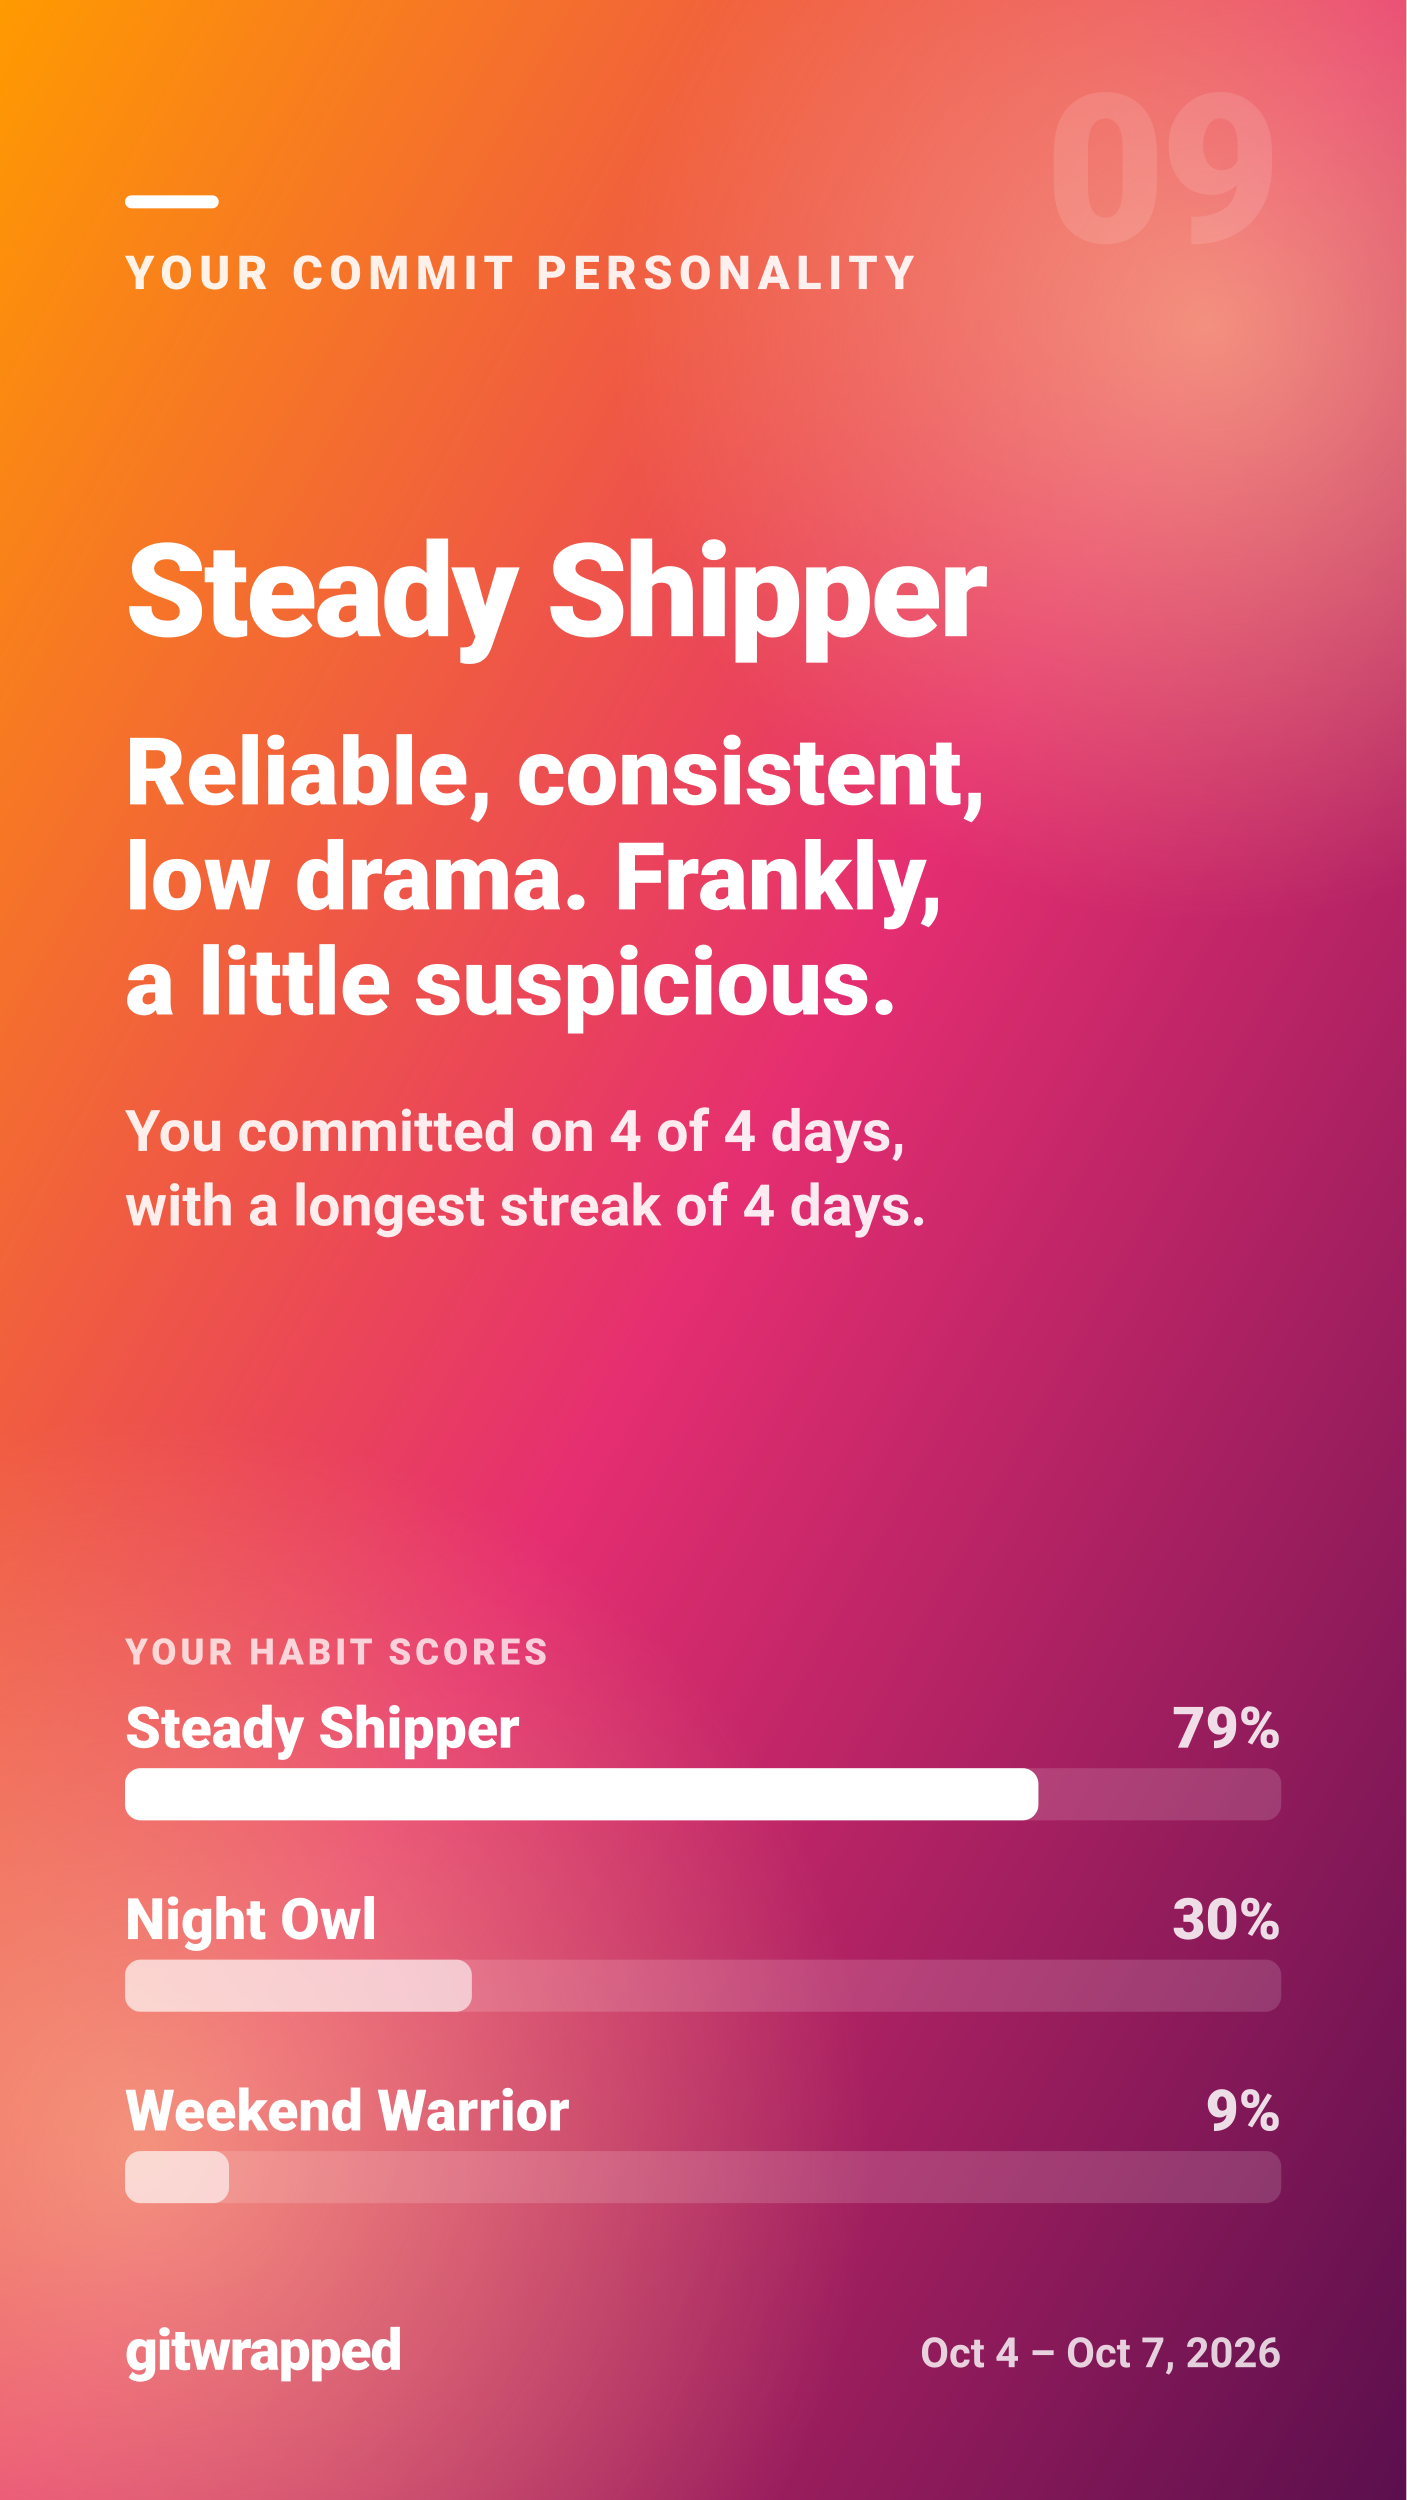
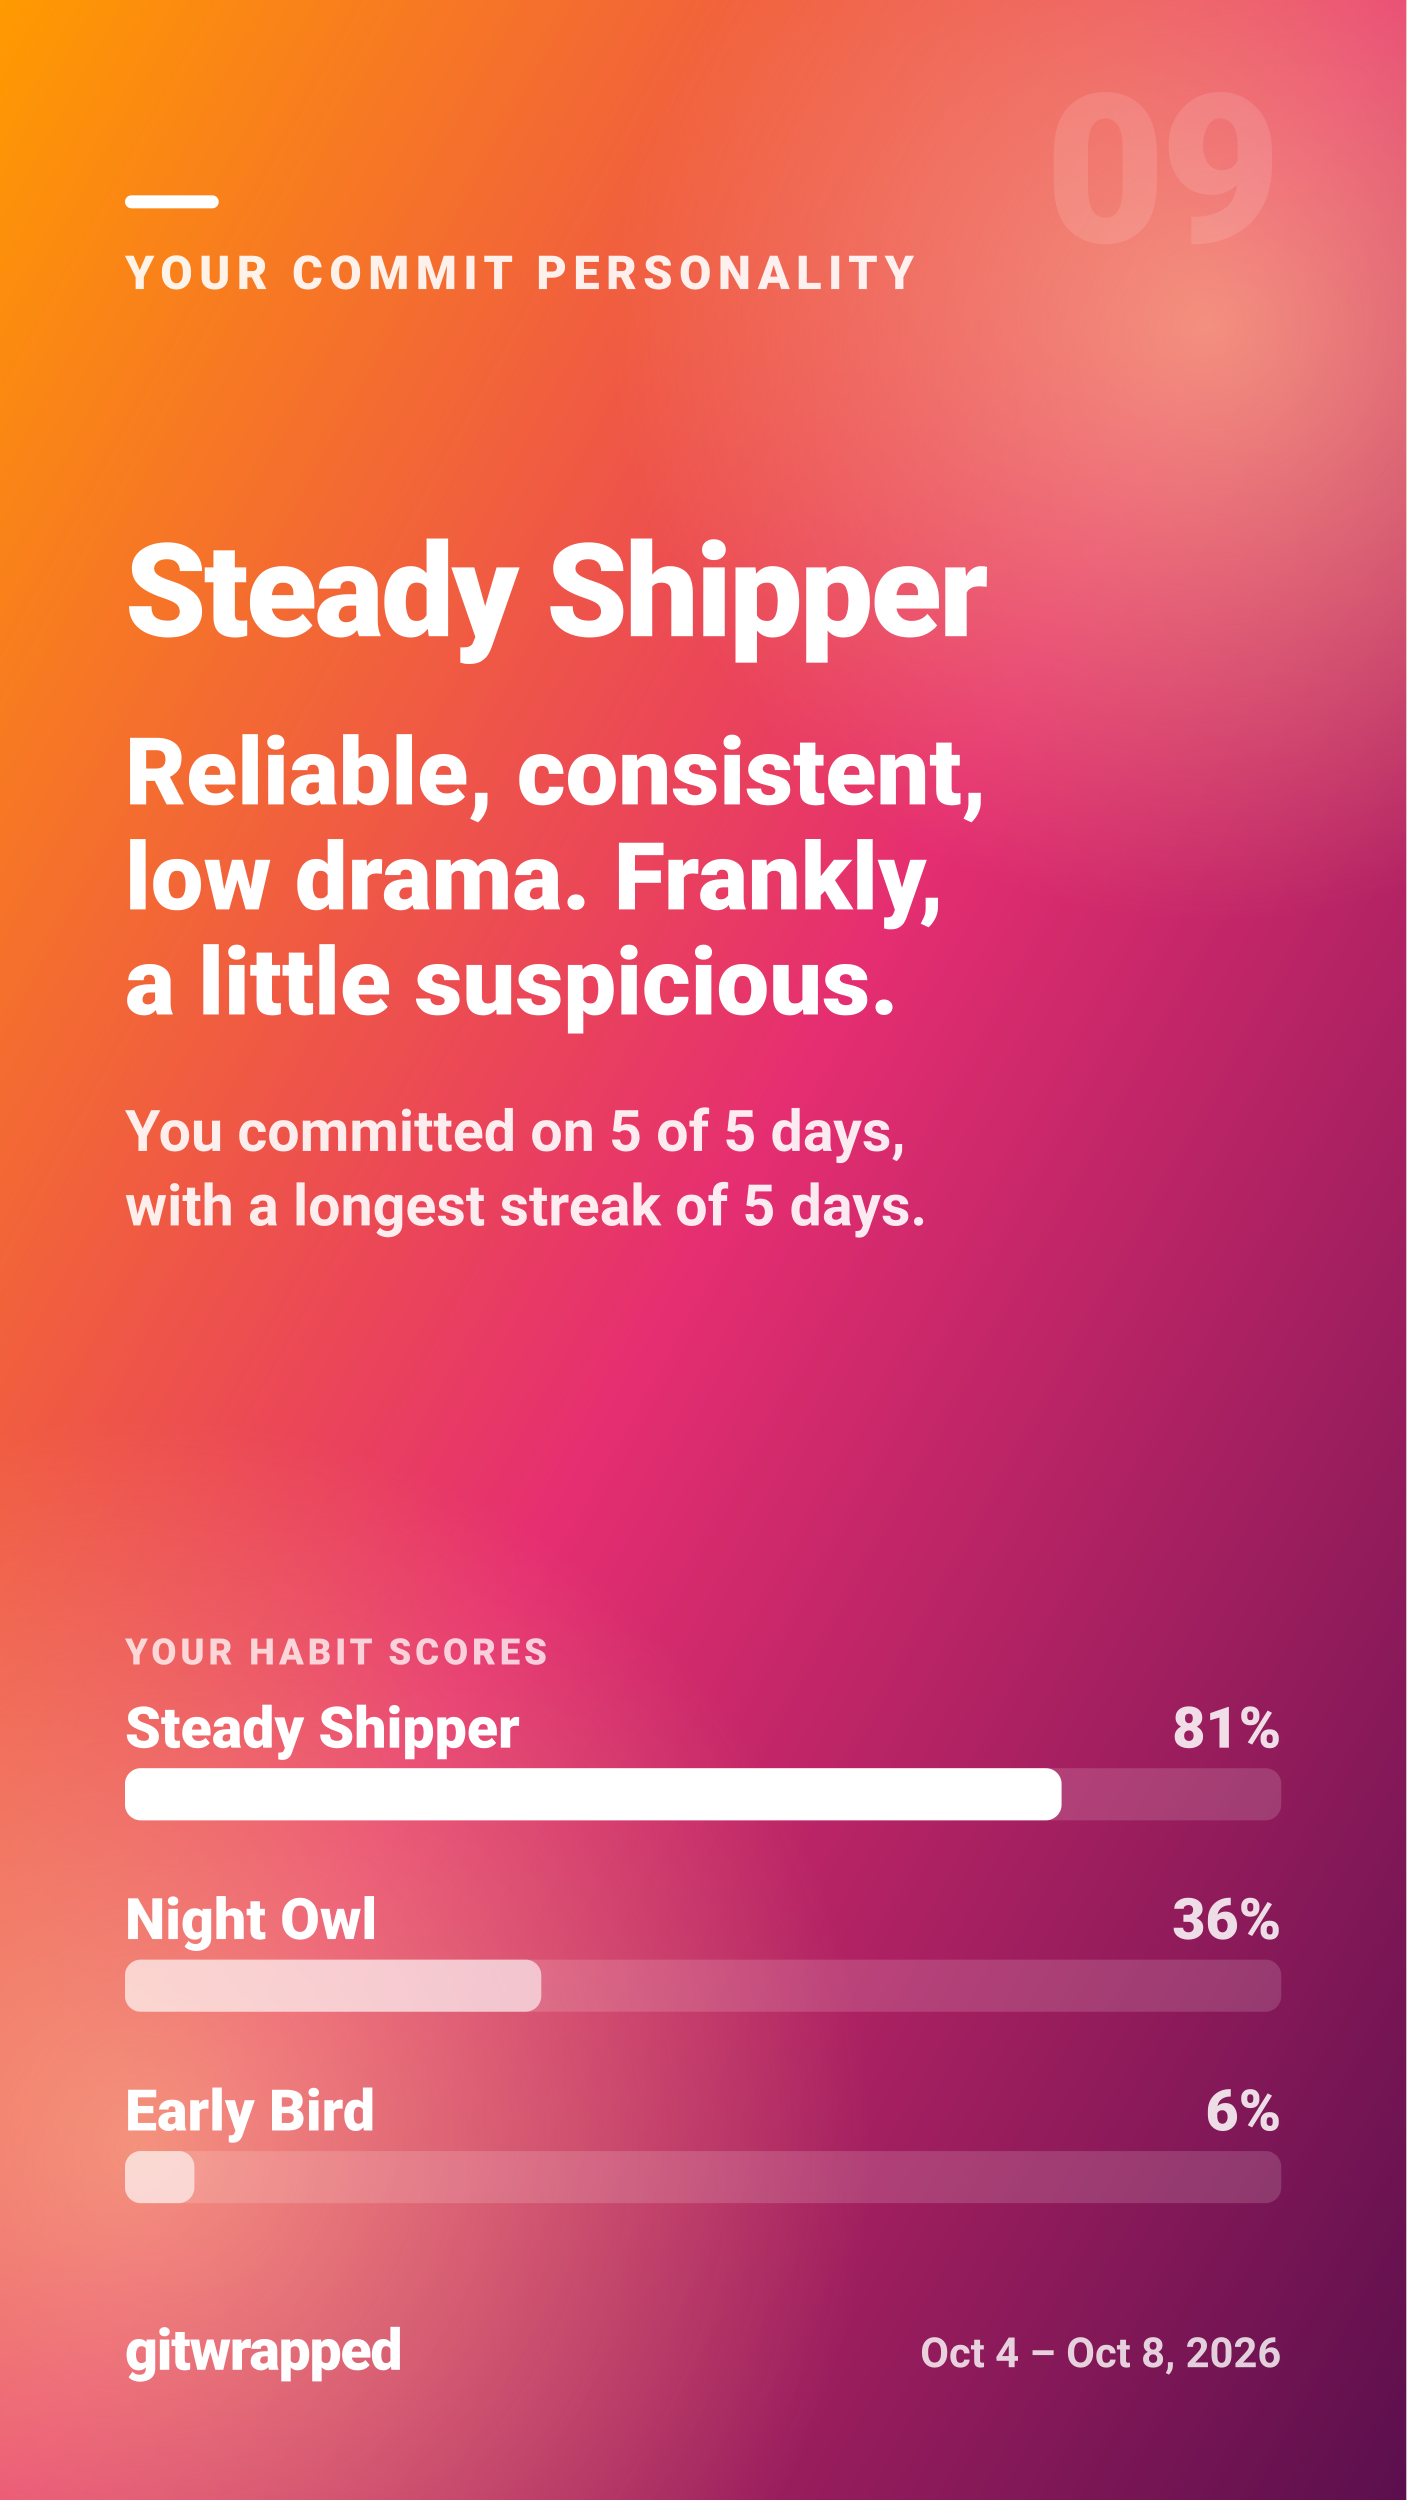
<svg xmlns="http://www.w3.org/2000/svg" width="1080" height="1920" viewBox="0 0 1080 1920" role="img" aria-label="YOUR COMMIT PERSONALITY — Steady Shipper — Reliable, consistent, low drama. Frankly, a little suspicious.">
  <defs>
    <linearGradient id="gw-personality-bg" x1="0" y1="0" x2="1" y2="1">
      <stop offset="0.00" stop-color="#ff9a00" />
      <stop offset="0.50" stop-color="#e52e71" />
      <stop offset="1.00" stop-color="#5b0f4d" />
    </linearGradient>
    <radialGradient id="gw-personality-glow">
      <stop offset="0" stop-color="#ffe08a" stop-opacity="0.55" />
      <stop offset="1" stop-color="#ffe08a" stop-opacity="0" />
    </radialGradient>
  </defs>
  <rect width="1080" height="1920" fill="url(#gw-personality-bg)" />
  <circle cx="930" cy="250" r="460" fill="url(#gw-personality-glow)" />
  <circle cx="110" cy="1650" r="560" fill="url(#gw-personality-glow)" />
  <g fill="#ffffff" font-family="system-ui, -apple-system, 'Segoe UI', Roboto, Helvetica, Arial, sans-serif">
    <text x="984" y="186" font-size="160" font-weight="900" fill-opacity="0.12" text-anchor="end" letter-spacing="-4">09</text>
    <rect x="96" y="150" width="72" height="10" rx="5" fill="#ffffff" />
    <text x="96" y="222" font-size="36" font-weight="800" fill-opacity="0.9" letter-spacing="5">YOUR COMMIT PERSONALITY</text>
    <text x="96" y="488.6" font-size="100" font-weight="900" letter-spacing="-2">Steady Shipper</text>
    <text x="96" y="617.8" font-size="72" font-weight="800">Reliable, consistent,</text>
    <text x="96" y="698.4" font-size="72" font-weight="800">low drama. Frankly,</text>
    <text x="96" y="779.1" font-size="72" font-weight="800">a little suspicious.</text>
-     <text x="96" y="883.9" font-size="44" font-weight="600" fill-opacity="0.9">You committed on 4 of 4 days,</text>
-     <text x="96" y="941.1" font-size="44" font-weight="600" fill-opacity="0.9">with a longest streak of 4 days.</text>
+     <text x="96" y="883.9" font-size="44" font-weight="600" fill-opacity="0.9">You committed on 5 of 5 days,</text>
+     <text x="96" y="941.1" font-size="44" font-weight="600" fill-opacity="0.9">with a longest streak of 5 days.</text>
    <text x="96" y="1278.3" font-size="28" font-weight="800" fill-opacity="0.75" letter-spacing="3">YOUR HABIT SCORES</text>
    <g>
      <text x="96" y="1342.2" font-size="44" font-weight="800">Steady Shipper</text>
-       <text x="984" y="1342.2" font-size="44" font-weight="800" fill-opacity="0.85" text-anchor="end">79%</text>
+       <text x="984" y="1342.2" font-size="44" font-weight="800" fill-opacity="0.85" text-anchor="end">81%</text>
      <rect x="96" y="1358" width="888" height="40" rx="12" fill-opacity="0.15" />
-       <rect x="96" y="1358" width="701.5" height="40" rx="12" />
+       <rect x="96" y="1358" width="719.3" height="40" rx="12" />
    </g>
    <g>
      <text x="96" y="1489.2" font-size="44" font-weight="800">Night Owl</text>
-       <text x="984" y="1489.2" font-size="44" font-weight="800" fill-opacity="0.85" text-anchor="end">30%</text>
+       <text x="984" y="1489.2" font-size="44" font-weight="800" fill-opacity="0.85" text-anchor="end">36%</text>
      <rect x="96" y="1505" width="888" height="40" rx="12" fill-opacity="0.15" />
-       <rect x="96" y="1505" width="266.4" height="40" rx="12" fill-opacity="0.6" />
+       <rect x="96" y="1505" width="319.7" height="40" rx="12" fill-opacity="0.6" />
    </g>
    <g>
-       <text x="96" y="1636.2" font-size="44" font-weight="800">Weekend Warrior</text>
-       <text x="984" y="1636.2" font-size="44" font-weight="800" fill-opacity="0.85" text-anchor="end">9%</text>
+       <text x="96" y="1636.2" font-size="44" font-weight="800">Early Bird</text>
+       <text x="984" y="1636.2" font-size="44" font-weight="800" fill-opacity="0.85" text-anchor="end">6%</text>
      <rect x="96" y="1652" width="888" height="40" rx="12" fill-opacity="0.15" />
-       <rect x="96" y="1652" width="79.9" height="40" rx="12" fill-opacity="0.6" />
+       <rect x="96" y="1652" width="53.3" height="40" rx="12" fill-opacity="0.6" />
    </g>
    <text x="96" y="1820" font-size="44" font-weight="900" letter-spacing="-1">gitwrapped</text>
-     <text x="984" y="1818" font-size="32" font-weight="600" fill-opacity="0.8" text-anchor="end">Oct 4 – Oct 7, 2026</text>
+     <text x="984" y="1818" font-size="32" font-weight="600" fill-opacity="0.8" text-anchor="end">Oct 4 – Oct 8, 2026</text>
  </g>
</svg>
